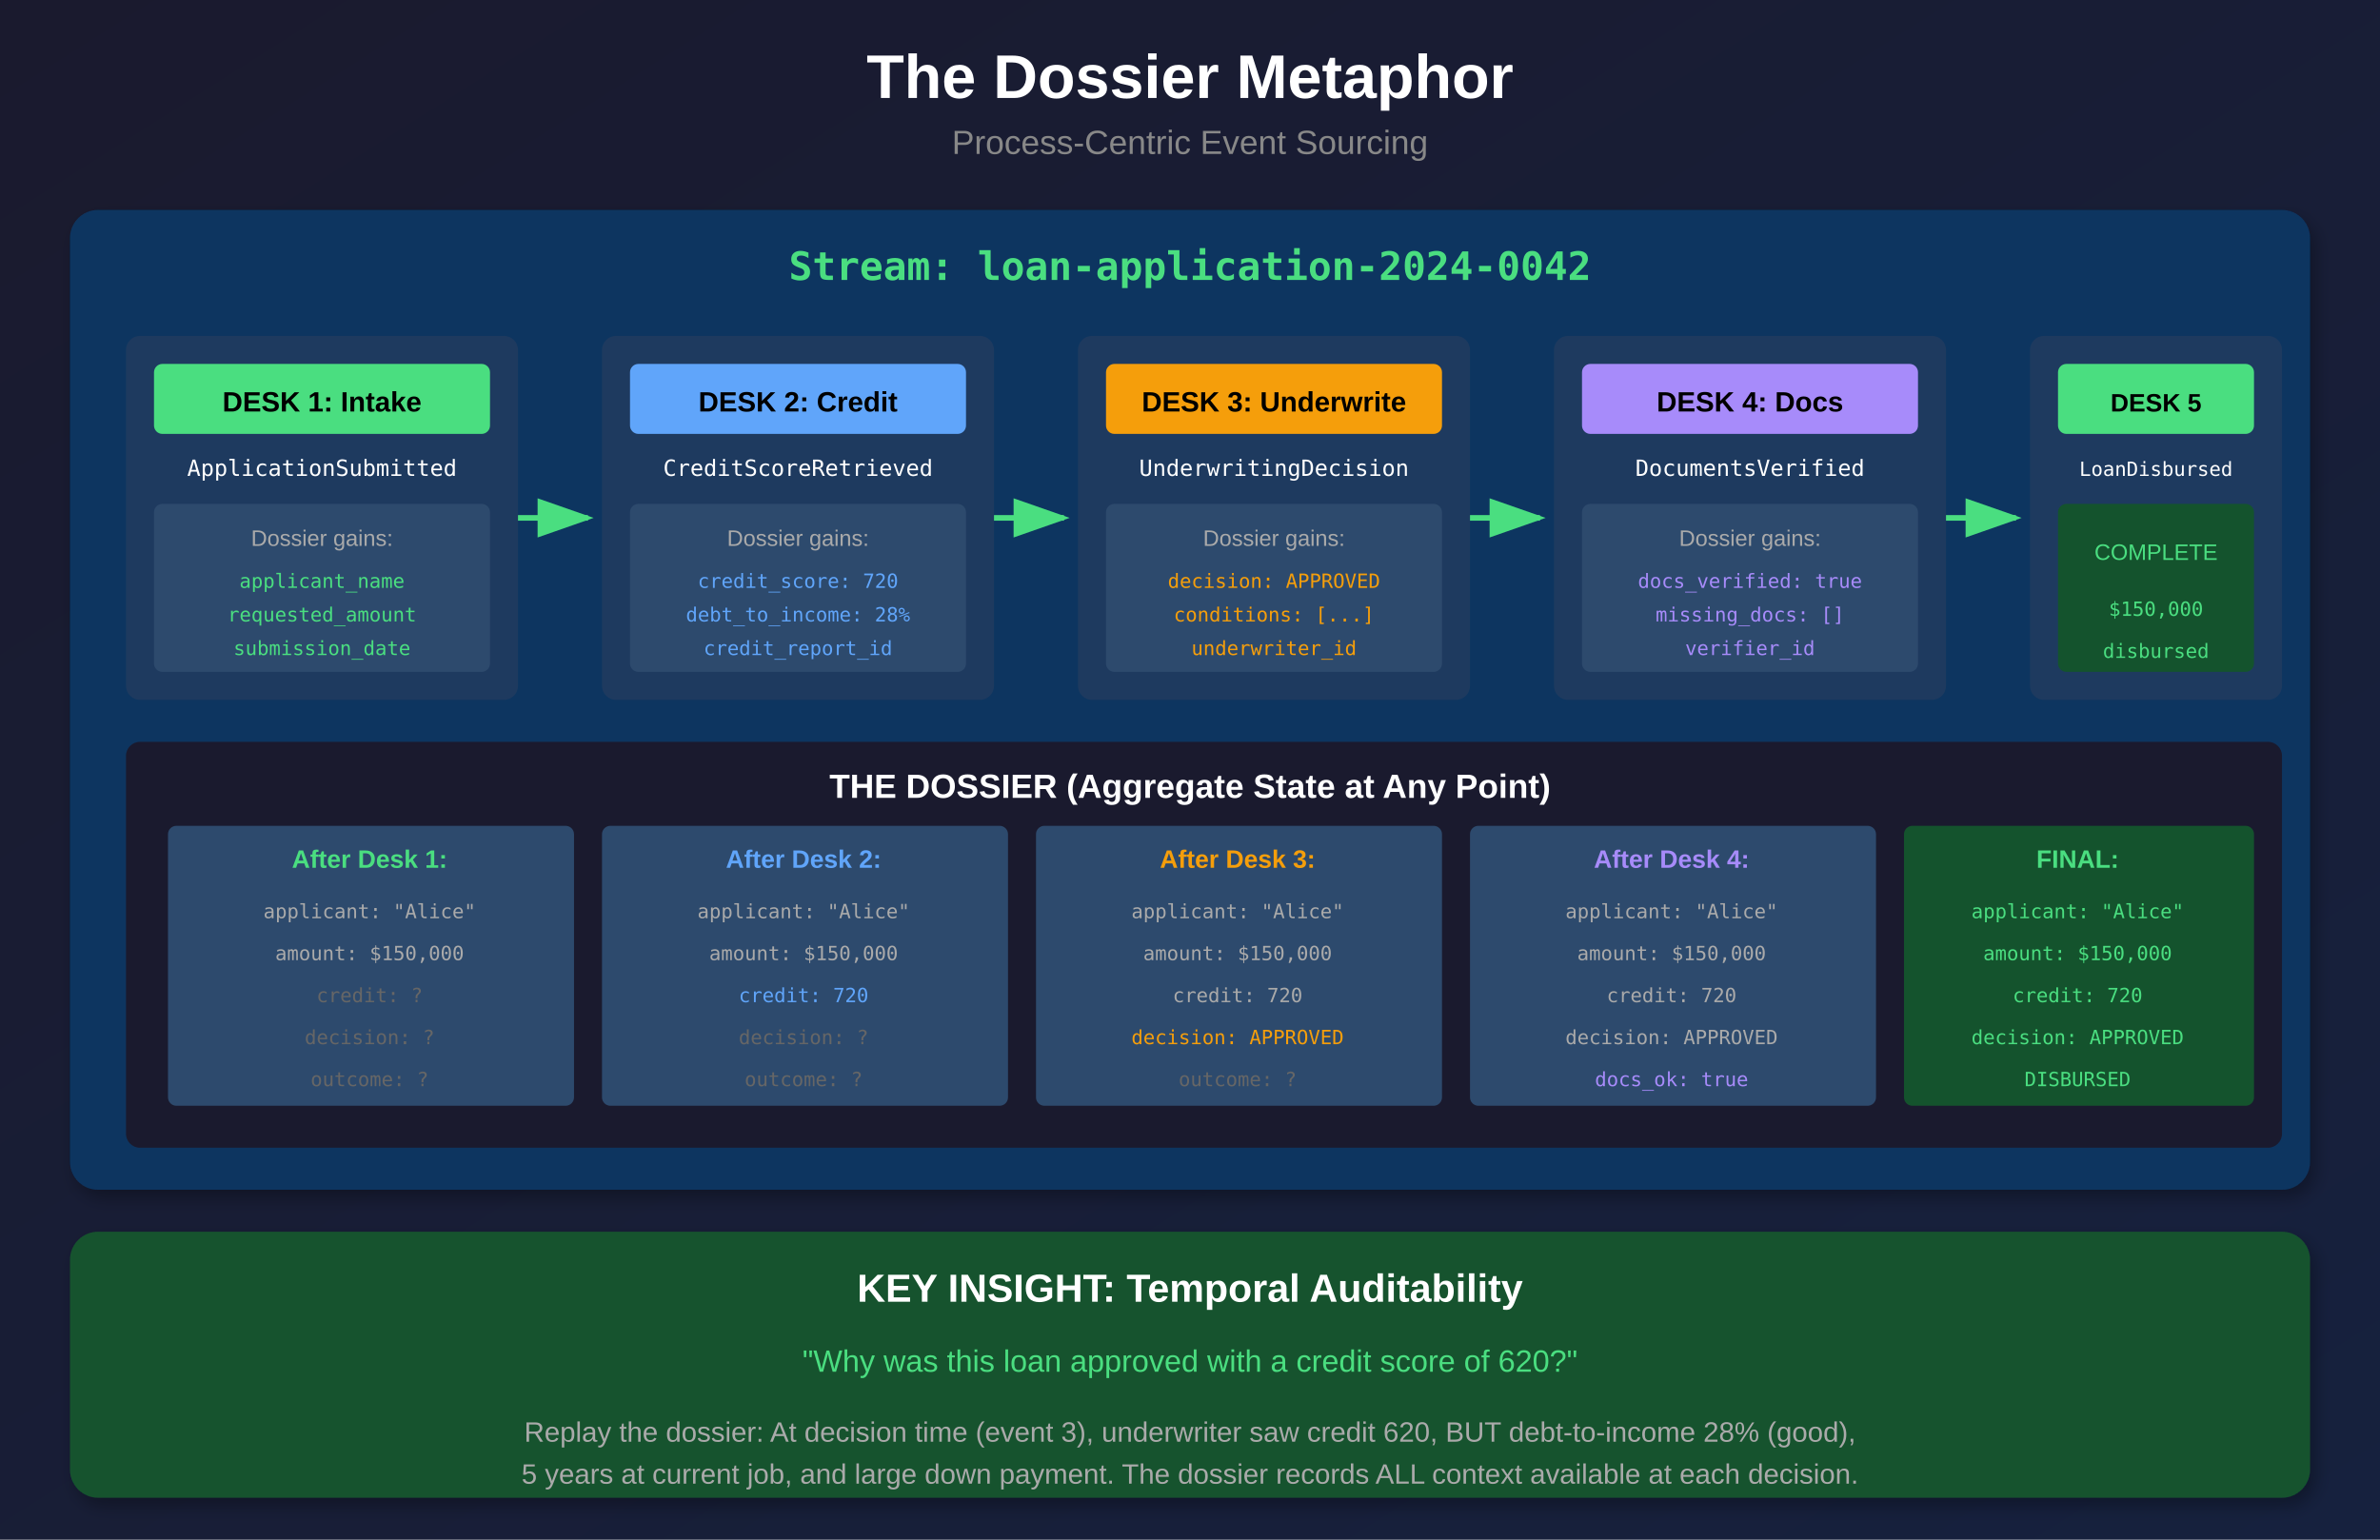
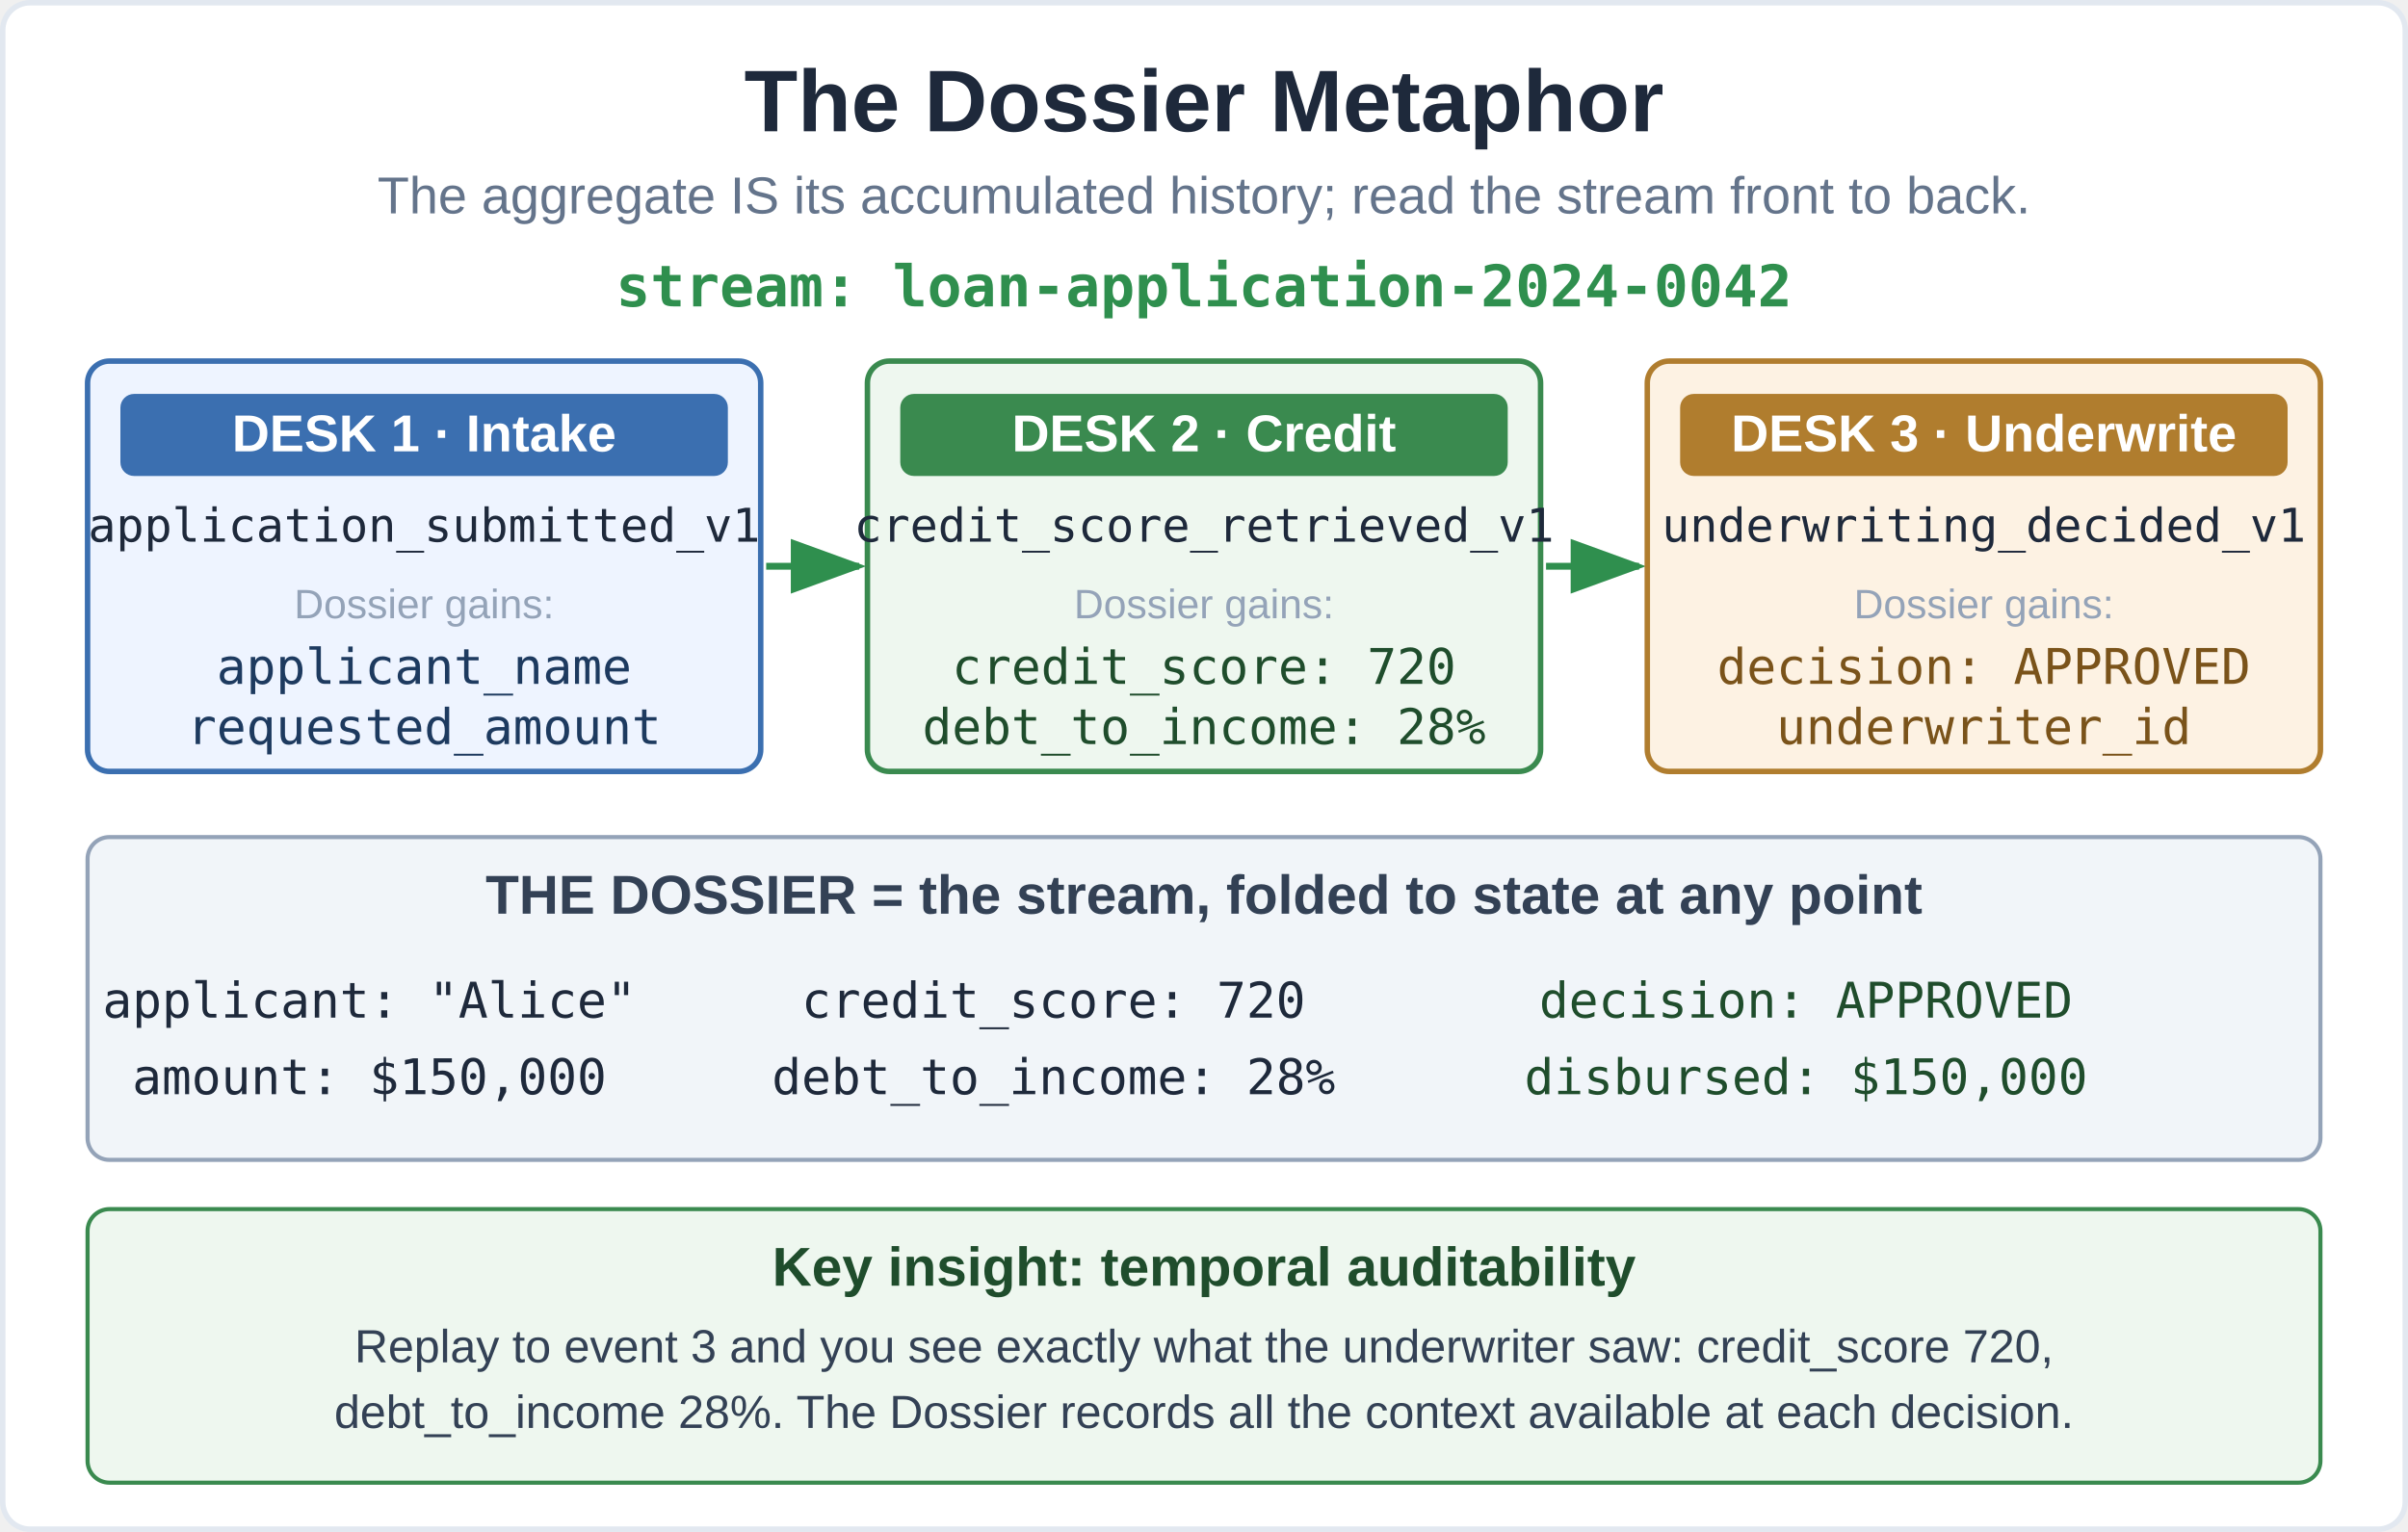
- <svg xmlns="http://www.w3.org/2000/svg" viewBox="0 0 850 550">
+ <svg xmlns="http://www.w3.org/2000/svg" viewBox="0 0 880 560" font-family="'Helvetica Neue',Arial,sans-serif">
  <defs>
-     <linearGradient id="bgDossier" x1="0%" y1="0%" x2="100%" y2="100%">
-       <stop offset="0%" style="stop-color:#1a1a2e" />
-       <stop offset="100%" style="stop-color:#16213e" />
-     </linearGradient>
-     <filter id="shadowD" x="-20%" y="-20%" width="140%" height="140%">
-       <feDropShadow dx="2" dy="3" stdDeviation="3" flood-opacity="0.3" />
-     </filter>
-     <marker id="arrowhead" markerWidth="10" markerHeight="7" refX="9" refY="3.5" orient="auto">
-       <polygon points="0 0, 10 3.5, 0 7" fill="#4ade80" />
+     <marker id="d-arrow" markerWidth="11" markerHeight="8" refX="10" refY="4" orient="auto">
+       <polygon points="0 0, 11 4, 0 8" fill="#2f8f4e" />
    </marker>
  </defs>
-   <rect width="850" height="550" fill="url(#bgDossier)" />
-   <text x="425" y="35" text-anchor="middle" fill="#fff" font-family="Arial, sans-serif" font-size="22" font-weight="bold">The Dossier Metaphor</text>
-   <text x="425" y="55" text-anchor="middle" fill="#888" font-family="Arial, sans-serif" font-size="12">Process-Centric Event Sourcing</text>
-   <rect x="25" y="75" width="800" height="350" rx="10" fill="#0f3460" filter="url(#shadowD)" />
-   <text x="425" y="100" text-anchor="middle" fill="#4ade80" font-family="monospace" font-size="14" font-weight="bold">Stream: loan-application-2024-0042</text>
-   <rect x="45" y="120" width="140" height="130" rx="5" fill="#1e3a5f" />
-   <rect x="55" y="130" width="120" height="25" rx="3" fill="#4ade80" />
-   <text x="115" y="147" text-anchor="middle" fill="#000" font-family="Arial, sans-serif" font-size="10" font-weight="bold">DESK 1: Intake</text>
-   <text x="115" y="170" text-anchor="middle" fill="#fff" font-family="monospace" font-size="8">ApplicationSubmitted</text>
-   <rect x="55" y="180" width="120" height="60" rx="3" fill="#2d4a6d" />
-   <text x="115" y="195" text-anchor="middle" fill="#aaa" font-family="Arial, sans-serif" font-size="8">Dossier gains:</text>
-   <text x="115" y="210" text-anchor="middle" fill="#4ade80" font-family="monospace" font-size="7">applicant_name</text>
-   <text x="115" y="222" text-anchor="middle" fill="#4ade80" font-family="monospace" font-size="7">requested_amount</text>
-   <text x="115" y="234" text-anchor="middle" fill="#4ade80" font-family="monospace" font-size="7">submission_date</text>
-   <line x1="185" y1="185" x2="210" y2="185" stroke="#4ade80" stroke-width="2" marker-end="url(#arrowhead)" />
-   <rect x="215" y="120" width="140" height="130" rx="5" fill="#1e3a5f" />
-   <rect x="225" y="130" width="120" height="25" rx="3" fill="#60a5fa" />
-   <text x="285" y="147" text-anchor="middle" fill="#000" font-family="Arial, sans-serif" font-size="10" font-weight="bold">DESK 2: Credit</text>
-   <text x="285" y="170" text-anchor="middle" fill="#fff" font-family="monospace" font-size="8">CreditScoreRetrieved</text>
-   <rect x="225" y="180" width="120" height="60" rx="3" fill="#2d4a6d" />
-   <text x="285" y="195" text-anchor="middle" fill="#aaa" font-family="Arial, sans-serif" font-size="8">Dossier gains:</text>
-   <text x="285" y="210" text-anchor="middle" fill="#60a5fa" font-family="monospace" font-size="7">credit_score: 720</text>
-   <text x="285" y="222" text-anchor="middle" fill="#60a5fa" font-family="monospace" font-size="7">debt_to_income: 28%</text>
-   <text x="285" y="234" text-anchor="middle" fill="#60a5fa" font-family="monospace" font-size="7">credit_report_id</text>
-   <line x1="355" y1="185" x2="380" y2="185" stroke="#4ade80" stroke-width="2" marker-end="url(#arrowhead)" />
-   <rect x="385" y="120" width="140" height="130" rx="5" fill="#1e3a5f" />
-   <rect x="395" y="130" width="120" height="25" rx="3" fill="#f59e0b" />
-   <text x="455" y="147" text-anchor="middle" fill="#000" font-family="Arial, sans-serif" font-size="10" font-weight="bold">DESK 3: Underwrite</text>
-   <text x="455" y="170" text-anchor="middle" fill="#fff" font-family="monospace" font-size="8">UnderwritingDecision</text>
-   <rect x="395" y="180" width="120" height="60" rx="3" fill="#2d4a6d" />
-   <text x="455" y="195" text-anchor="middle" fill="#aaa" font-family="Arial, sans-serif" font-size="8">Dossier gains:</text>
-   <text x="455" y="210" text-anchor="middle" fill="#f59e0b" font-family="monospace" font-size="7">decision: APPROVED</text>
-   <text x="455" y="222" text-anchor="middle" fill="#f59e0b" font-family="monospace" font-size="7">conditions: [...]</text>
-   <text x="455" y="234" text-anchor="middle" fill="#f59e0b" font-family="monospace" font-size="7">underwriter_id</text>
-   <line x1="525" y1="185" x2="550" y2="185" stroke="#4ade80" stroke-width="2" marker-end="url(#arrowhead)" />
-   <rect x="555" y="120" width="140" height="130" rx="5" fill="#1e3a5f" />
-   <rect x="565" y="130" width="120" height="25" rx="3" fill="#a78bfa" />
-   <text x="625" y="147" text-anchor="middle" fill="#000" font-family="Arial, sans-serif" font-size="10" font-weight="bold">DESK 4: Docs</text>
-   <text x="625" y="170" text-anchor="middle" fill="#fff" font-family="monospace" font-size="8">DocumentsVerified</text>
-   <rect x="565" y="180" width="120" height="60" rx="3" fill="#2d4a6d" />
-   <text x="625" y="195" text-anchor="middle" fill="#aaa" font-family="Arial, sans-serif" font-size="8">Dossier gains:</text>
-   <text x="625" y="210" text-anchor="middle" fill="#a78bfa" font-family="monospace" font-size="7">docs_verified: true</text>
-   <text x="625" y="222" text-anchor="middle" fill="#a78bfa" font-family="monospace" font-size="7">missing_docs: []</text>
-   <text x="625" y="234" text-anchor="middle" fill="#a78bfa" font-family="monospace" font-size="7">verifier_id</text>
-   <line x1="695" y1="185" x2="720" y2="185" stroke="#4ade80" stroke-width="2" marker-end="url(#arrowhead)" />
-   <rect x="725" y="120" width="90" height="130" rx="5" fill="#1e3a5f" />
-   <rect x="735" y="130" width="70" height="25" rx="3" fill="#4ade80" />
-   <text x="770" y="147" text-anchor="middle" fill="#000" font-family="Arial, sans-serif" font-size="9" font-weight="bold">DESK 5</text>
-   <text x="770" y="170" text-anchor="middle" fill="#fff" font-family="monospace" font-size="7">LoanDisbursed</text>
-   <rect x="735" y="180" width="70" height="60" rx="3" fill="#14532d" />
-   <text x="770" y="200" text-anchor="middle" fill="#4ade80" font-family="Arial, sans-serif" font-size="8">COMPLETE</text>
-   <text x="770" y="220" text-anchor="middle" fill="#4ade80" font-family="monospace" font-size="7">$150,000</text>
-   <text x="770" y="235" text-anchor="middle" fill="#4ade80" font-family="monospace" font-size="7">disbursed</text>
-   <rect x="45" y="265" width="770" height="145" rx="5" fill="#1a1a2e" />
-   <text x="425" y="285" text-anchor="middle" fill="#fff" font-family="Arial, sans-serif" font-size="12" font-weight="bold">THE DOSSIER (Aggregate State at Any Point)</text>
-   <rect x="60" y="295" width="145" height="100" rx="3" fill="#2d4a6d" />
-   <text x="132" y="310" text-anchor="middle" fill="#4ade80" font-family="Arial, sans-serif" font-size="9" font-weight="bold">After Desk 1:</text>
-   <text x="132" y="328" text-anchor="middle" fill="#aaa" font-family="monospace" font-size="7">applicant: "Alice"</text>
-   <text x="132" y="343" text-anchor="middle" fill="#aaa" font-family="monospace" font-size="7">amount: $150,000</text>
-   <text x="132" y="358" text-anchor="middle" fill="#666" font-family="monospace" font-size="7">credit: ?</text>
-   <text x="132" y="373" text-anchor="middle" fill="#666" font-family="monospace" font-size="7">decision: ?</text>
-   <text x="132" y="388" text-anchor="middle" fill="#666" font-family="monospace" font-size="7">outcome: ?</text>
-   <rect x="215" y="295" width="145" height="100" rx="3" fill="#2d4a6d" />
-   <text x="287" y="310" text-anchor="middle" fill="#60a5fa" font-family="Arial, sans-serif" font-size="9" font-weight="bold">After Desk 2:</text>
-   <text x="287" y="328" text-anchor="middle" fill="#aaa" font-family="monospace" font-size="7">applicant: "Alice"</text>
-   <text x="287" y="343" text-anchor="middle" fill="#aaa" font-family="monospace" font-size="7">amount: $150,000</text>
-   <text x="287" y="358" text-anchor="middle" fill="#60a5fa" font-family="monospace" font-size="7">credit: 720</text>
-   <text x="287" y="373" text-anchor="middle" fill="#666" font-family="monospace" font-size="7">decision: ?</text>
-   <text x="287" y="388" text-anchor="middle" fill="#666" font-family="monospace" font-size="7">outcome: ?</text>
-   <rect x="370" y="295" width="145" height="100" rx="3" fill="#2d4a6d" />
-   <text x="442" y="310" text-anchor="middle" fill="#f59e0b" font-family="Arial, sans-serif" font-size="9" font-weight="bold">After Desk 3:</text>
-   <text x="442" y="328" text-anchor="middle" fill="#aaa" font-family="monospace" font-size="7">applicant: "Alice"</text>
-   <text x="442" y="343" text-anchor="middle" fill="#aaa" font-family="monospace" font-size="7">amount: $150,000</text>
-   <text x="442" y="358" text-anchor="middle" fill="#aaa" font-family="monospace" font-size="7">credit: 720</text>
-   <text x="442" y="373" text-anchor="middle" fill="#f59e0b" font-family="monospace" font-size="7">decision: APPROVED</text>
-   <text x="442" y="388" text-anchor="middle" fill="#666" font-family="monospace" font-size="7">outcome: ?</text>
-   <rect x="525" y="295" width="145" height="100" rx="3" fill="#2d4a6d" />
-   <text x="597" y="310" text-anchor="middle" fill="#a78bfa" font-family="Arial, sans-serif" font-size="9" font-weight="bold">After Desk 4:</text>
-   <text x="597" y="328" text-anchor="middle" fill="#aaa" font-family="monospace" font-size="7">applicant: "Alice"</text>
-   <text x="597" y="343" text-anchor="middle" fill="#aaa" font-family="monospace" font-size="7">amount: $150,000</text>
-   <text x="597" y="358" text-anchor="middle" fill="#aaa" font-family="monospace" font-size="7">credit: 720</text>
-   <text x="597" y="373" text-anchor="middle" fill="#aaa" font-family="monospace" font-size="7">decision: APPROVED</text>
-   <text x="597" y="388" text-anchor="middle" fill="#a78bfa" font-family="monospace" font-size="7">docs_ok: true</text>
-   <rect x="680" y="295" width="125" height="100" rx="3" fill="#14532d" />
-   <text x="742" y="310" text-anchor="middle" fill="#4ade80" font-family="Arial, sans-serif" font-size="9" font-weight="bold">FINAL:</text>
-   <text x="742" y="328" text-anchor="middle" fill="#4ade80" font-family="monospace" font-size="7">applicant: "Alice"</text>
-   <text x="742" y="343" text-anchor="middle" fill="#4ade80" font-family="monospace" font-size="7">amount: $150,000</text>
-   <text x="742" y="358" text-anchor="middle" fill="#4ade80" font-family="monospace" font-size="7">credit: 720</text>
-   <text x="742" y="373" text-anchor="middle" fill="#4ade80" font-family="monospace" font-size="7">decision: APPROVED</text>
-   <text x="742" y="388" text-anchor="middle" fill="#4ade80" font-family="monospace" font-size="7">DISBURSED</text>
-   <rect x="25" y="440" width="800" height="95" rx="10" fill="#14532d" filter="url(#shadowD)" />
-   <text x="425" y="465" text-anchor="middle" fill="#fff" font-family="Arial, sans-serif" font-size="14" font-weight="bold">KEY INSIGHT: Temporal Auditability</text>
-   <text x="425" y="490" text-anchor="middle" fill="#4ade80" font-family="Arial, sans-serif" font-size="11">"Why was this loan approved with a credit score of 620?"</text>
-   <text x="425" y="515" text-anchor="middle" fill="#aaa" font-family="Arial, sans-serif" font-size="10">Replay the dossier: At decision time (event 3), underwriter saw credit 620, BUT debt-to-income 28% (good),</text>
-   <text x="425" y="530" text-anchor="middle" fill="#aaa" font-family="Arial, sans-serif" font-size="10">5 years at current job, and large down payment. The dossier records ALL context available at each decision.</text>
+   <rect x="1" y="1" width="878" height="558" fill="#ffffff" stroke="#e2e8f0" stroke-width="2" rx="10" />
+   <text x="440" y="48" text-anchor="middle" fill="#1e293b" font-size="32" font-weight="bold">The Dossier Metaphor</text>
+   <text x="440" y="78" text-anchor="middle" fill="#64748b" font-size="19">The aggregate IS its accumulated history; read the stream front to back.</text>
+   <text x="440" y="112" text-anchor="middle" fill="#2f8f4e" font-family="monospace" font-size="21" font-weight="bold">stream: loan-application-2024-0042</text>
+   <rect x="32" y="132" width="246" height="150" rx="8" fill="#eef4ff" stroke="#3b6fb0" stroke-width="2" />
+   <rect x="44" y="144" width="222" height="30" rx="5" fill="#3b6fb0" />
+   <text x="155" y="165" text-anchor="middle" fill="#ffffff" font-size="19" font-weight="bold">DESK 1 · Intake</text>
+   <text x="155" y="198" text-anchor="middle" fill="#1e293b" font-family="monospace" font-size="17">application_submitted_v1</text>
+   <text x="155" y="226" text-anchor="middle" fill="#94a3b8" font-size="15">Dossier gains:</text>
+   <text x="155" y="250" text-anchor="middle" fill="#1d3a5f" font-family="monospace" font-size="18">applicant_name</text>
+   <text x="155" y="272" text-anchor="middle" fill="#1d3a5f" font-family="monospace" font-size="18">requested_amount</text>
+   <line x1="280" y1="207" x2="314" y2="207" stroke="#2f8f4e" stroke-width="2.5" marker-end="url(#d-arrow)" />
+   <rect x="317" y="132" width="246" height="150" rx="8" fill="#eef7ef" stroke="#3a8a4f" stroke-width="2" />
+   <rect x="329" y="144" width="222" height="30" rx="5" fill="#3a8a4f" />
+   <text x="440" y="165" text-anchor="middle" fill="#ffffff" font-size="19" font-weight="bold">DESK 2 · Credit</text>
+   <text x="440" y="198" text-anchor="middle" fill="#1e293b" font-family="monospace" font-size="17">credit_score_retrieved_v1</text>
+   <text x="440" y="226" text-anchor="middle" fill="#94a3b8" font-size="15">Dossier gains:</text>
+   <text x="440" y="250" text-anchor="middle" fill="#1f4d2c" font-family="monospace" font-size="18">credit_score: 720</text>
+   <text x="440" y="272" text-anchor="middle" fill="#1f4d2c" font-family="monospace" font-size="18">debt_to_income: 28%</text>
+   <line x1="565" y1="207" x2="599" y2="207" stroke="#2f8f4e" stroke-width="2.5" marker-end="url(#d-arrow)" />
+   <rect x="602" y="132" width="246" height="150" rx="8" fill="#fdf2e3" stroke="#b07d2e" stroke-width="2" />
+   <rect x="614" y="144" width="222" height="30" rx="5" fill="#b07d2e" />
+   <text x="725" y="165" text-anchor="middle" fill="#ffffff" font-size="19" font-weight="bold">DESK 3 · Underwrite</text>
+   <text x="725" y="198" text-anchor="middle" fill="#1e293b" font-family="monospace" font-size="17">underwriting_decided_v1</text>
+   <text x="725" y="226" text-anchor="middle" fill="#94a3b8" font-size="15">Dossier gains:</text>
+   <text x="725" y="250" text-anchor="middle" fill="#7a531a" font-family="monospace" font-size="18">decision: APPROVED</text>
+   <text x="725" y="272" text-anchor="middle" fill="#7a531a" font-family="monospace" font-size="18">underwriter_id</text>
+   <rect x="32" y="306" width="816" height="118" rx="8" fill="#f1f5f9" stroke="#94a3b8" stroke-width="1.5" />
+   <text x="440" y="334" text-anchor="middle" fill="#334155" font-size="20" font-weight="bold">THE DOSSIER  =  the stream, folded to state at any point</text>
+   <text x="135" y="372" text-anchor="middle" fill="#1e293b" font-family="monospace" font-size="18">applicant: "Alice"</text>
+   <text x="135" y="400" text-anchor="middle" fill="#1e293b" font-family="monospace" font-size="18">amount: $150,000</text>
+   <text x="385" y="372" text-anchor="middle" fill="#1e293b" font-family="monospace" font-size="18">credit_score: 720</text>
+   <text x="385" y="400" text-anchor="middle" fill="#1e293b" font-family="monospace" font-size="18">debt_to_income: 28%</text>
+   <text x="660" y="372" text-anchor="middle" fill="#1f4d2c" font-family="monospace" font-size="18">decision: APPROVED</text>
+   <text x="660" y="400" text-anchor="middle" fill="#1f4d2c" font-family="monospace" font-size="18">disbursed: $150,000</text>
+   <rect x="32" y="442" width="816" height="100" rx="8" fill="#eef7ef" stroke="#3a8a4f" stroke-width="1.5" />
+   <text x="440" y="470" text-anchor="middle" fill="#1f4d2c" font-size="20" font-weight="bold">Key insight: temporal auditability</text>
+   <text x="440" y="498" text-anchor="middle" fill="#334155" font-size="17">Replay to event 3 and you see exactly what the underwriter saw: credit_score 720,</text>
+   <text x="440" y="522" text-anchor="middle" fill="#334155" font-size="17">debt_to_income 28%. The Dossier records all the context available at each decision.</text>
</svg>
